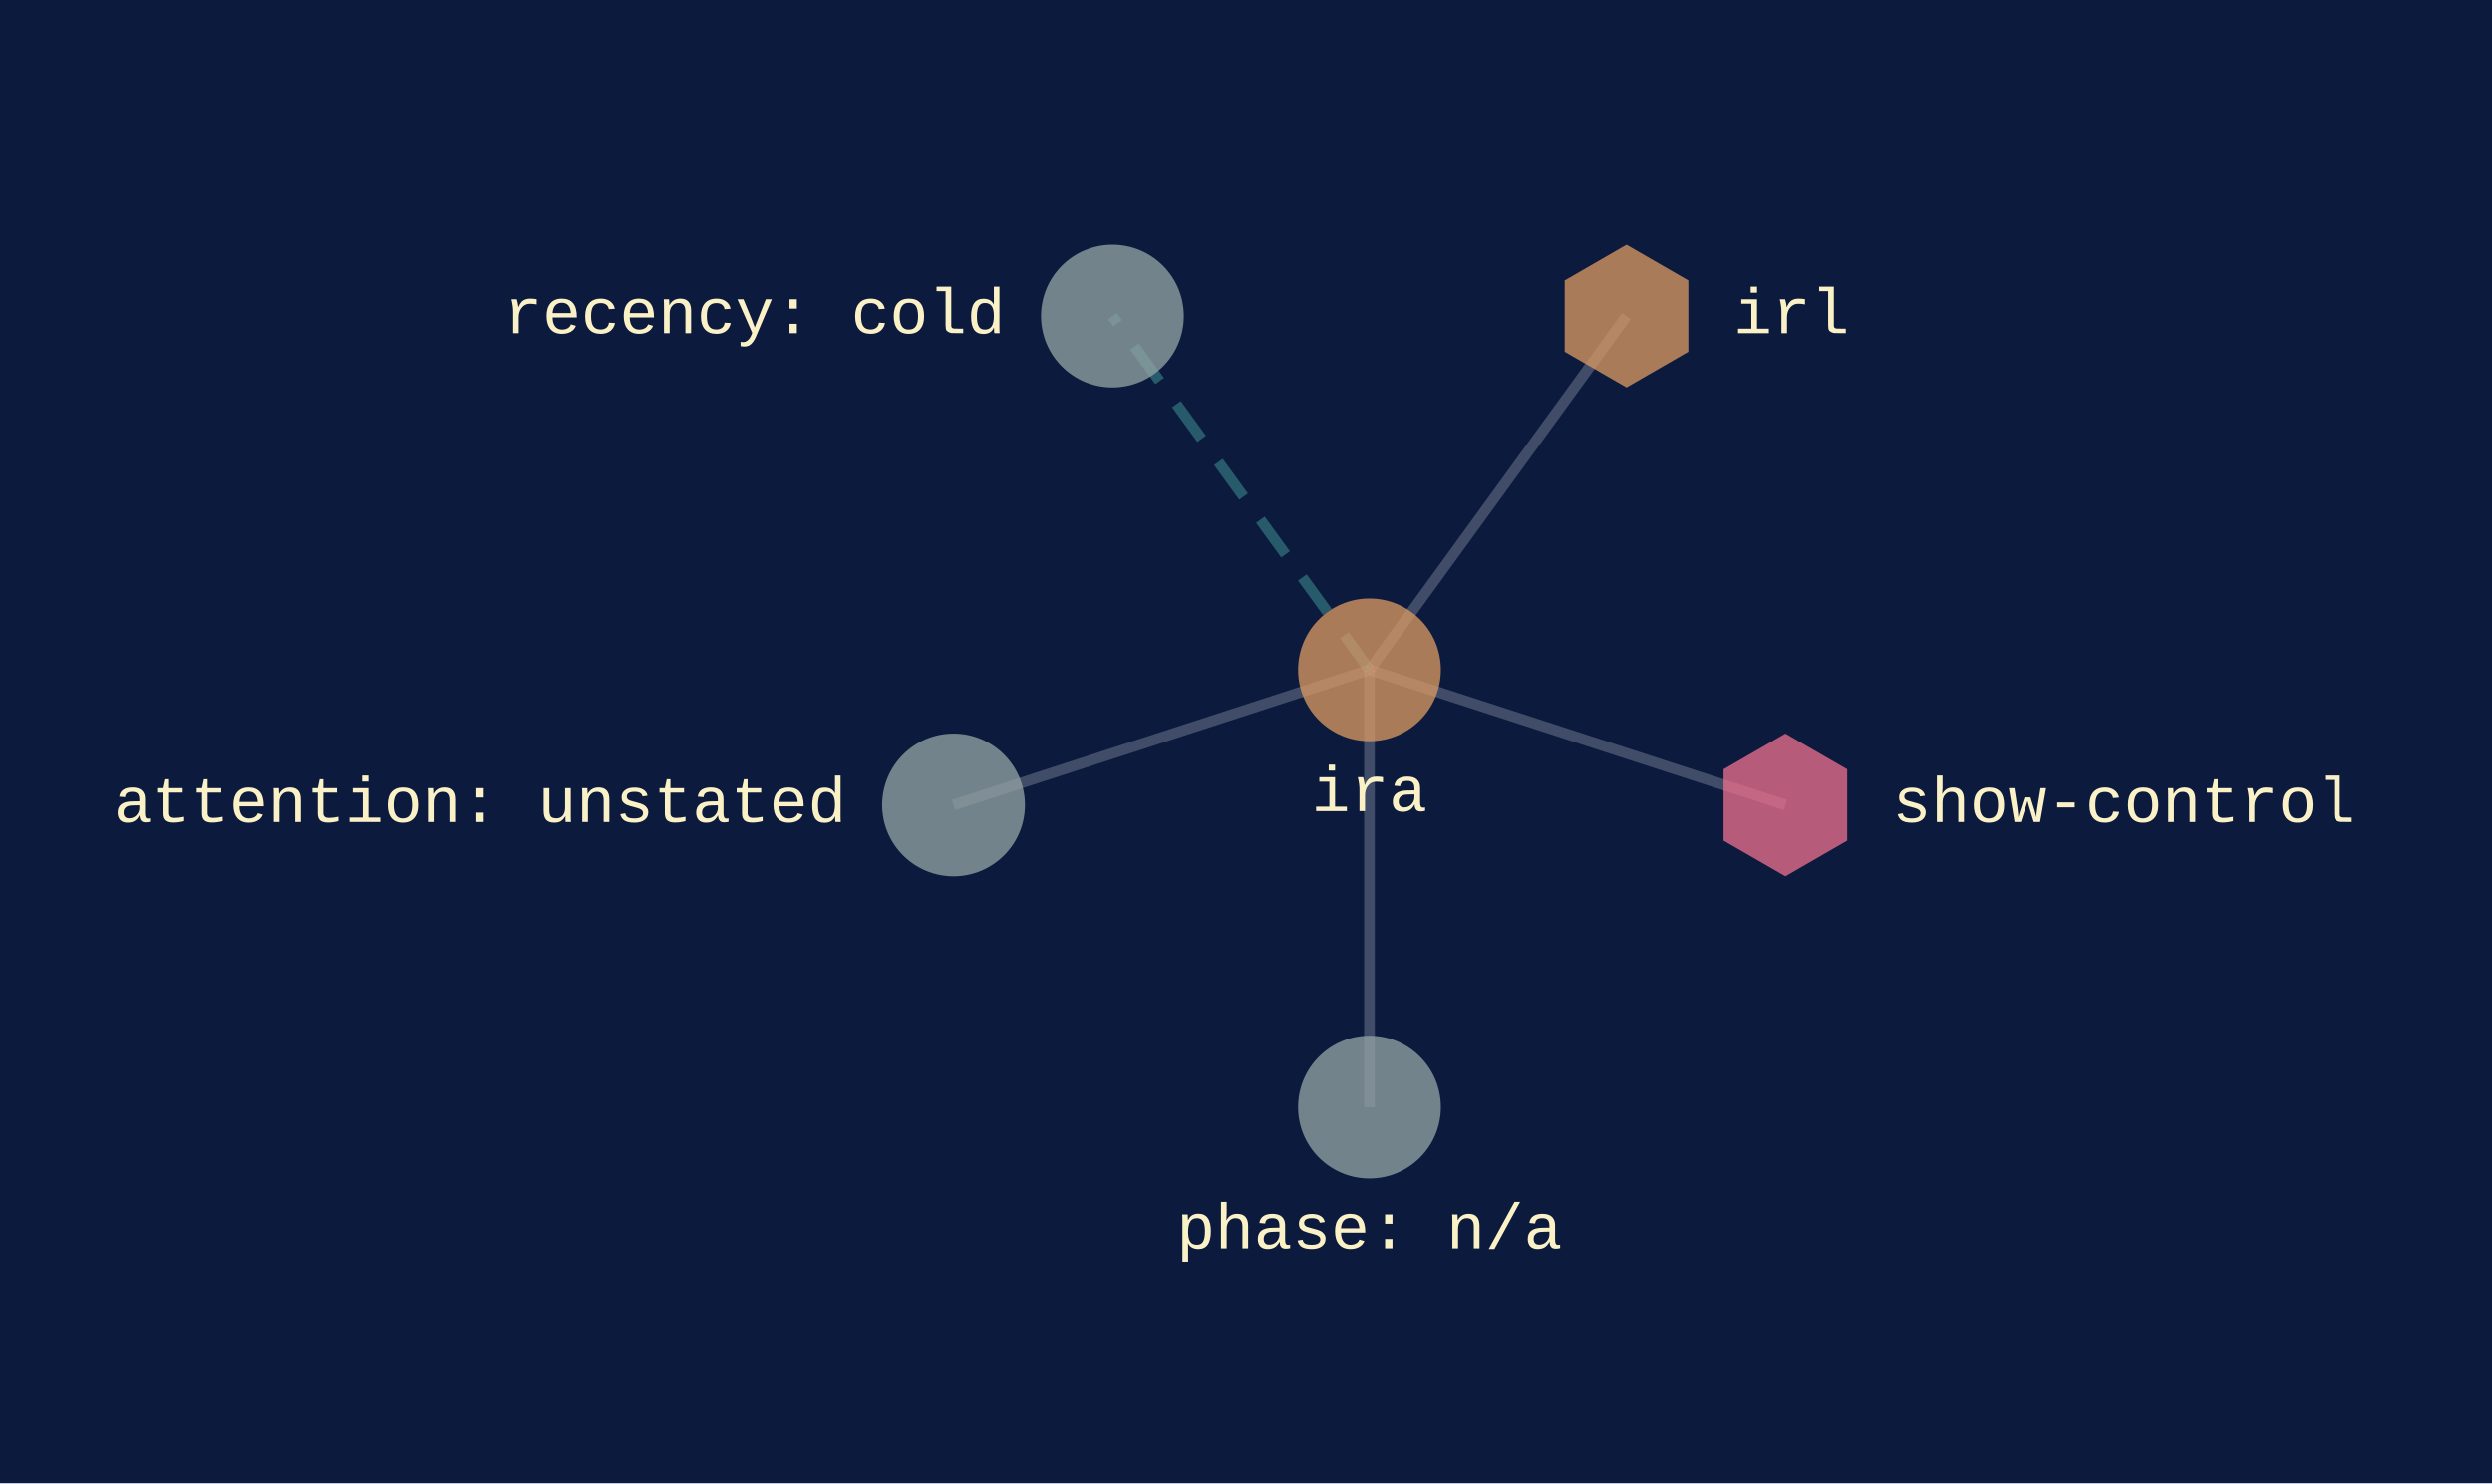
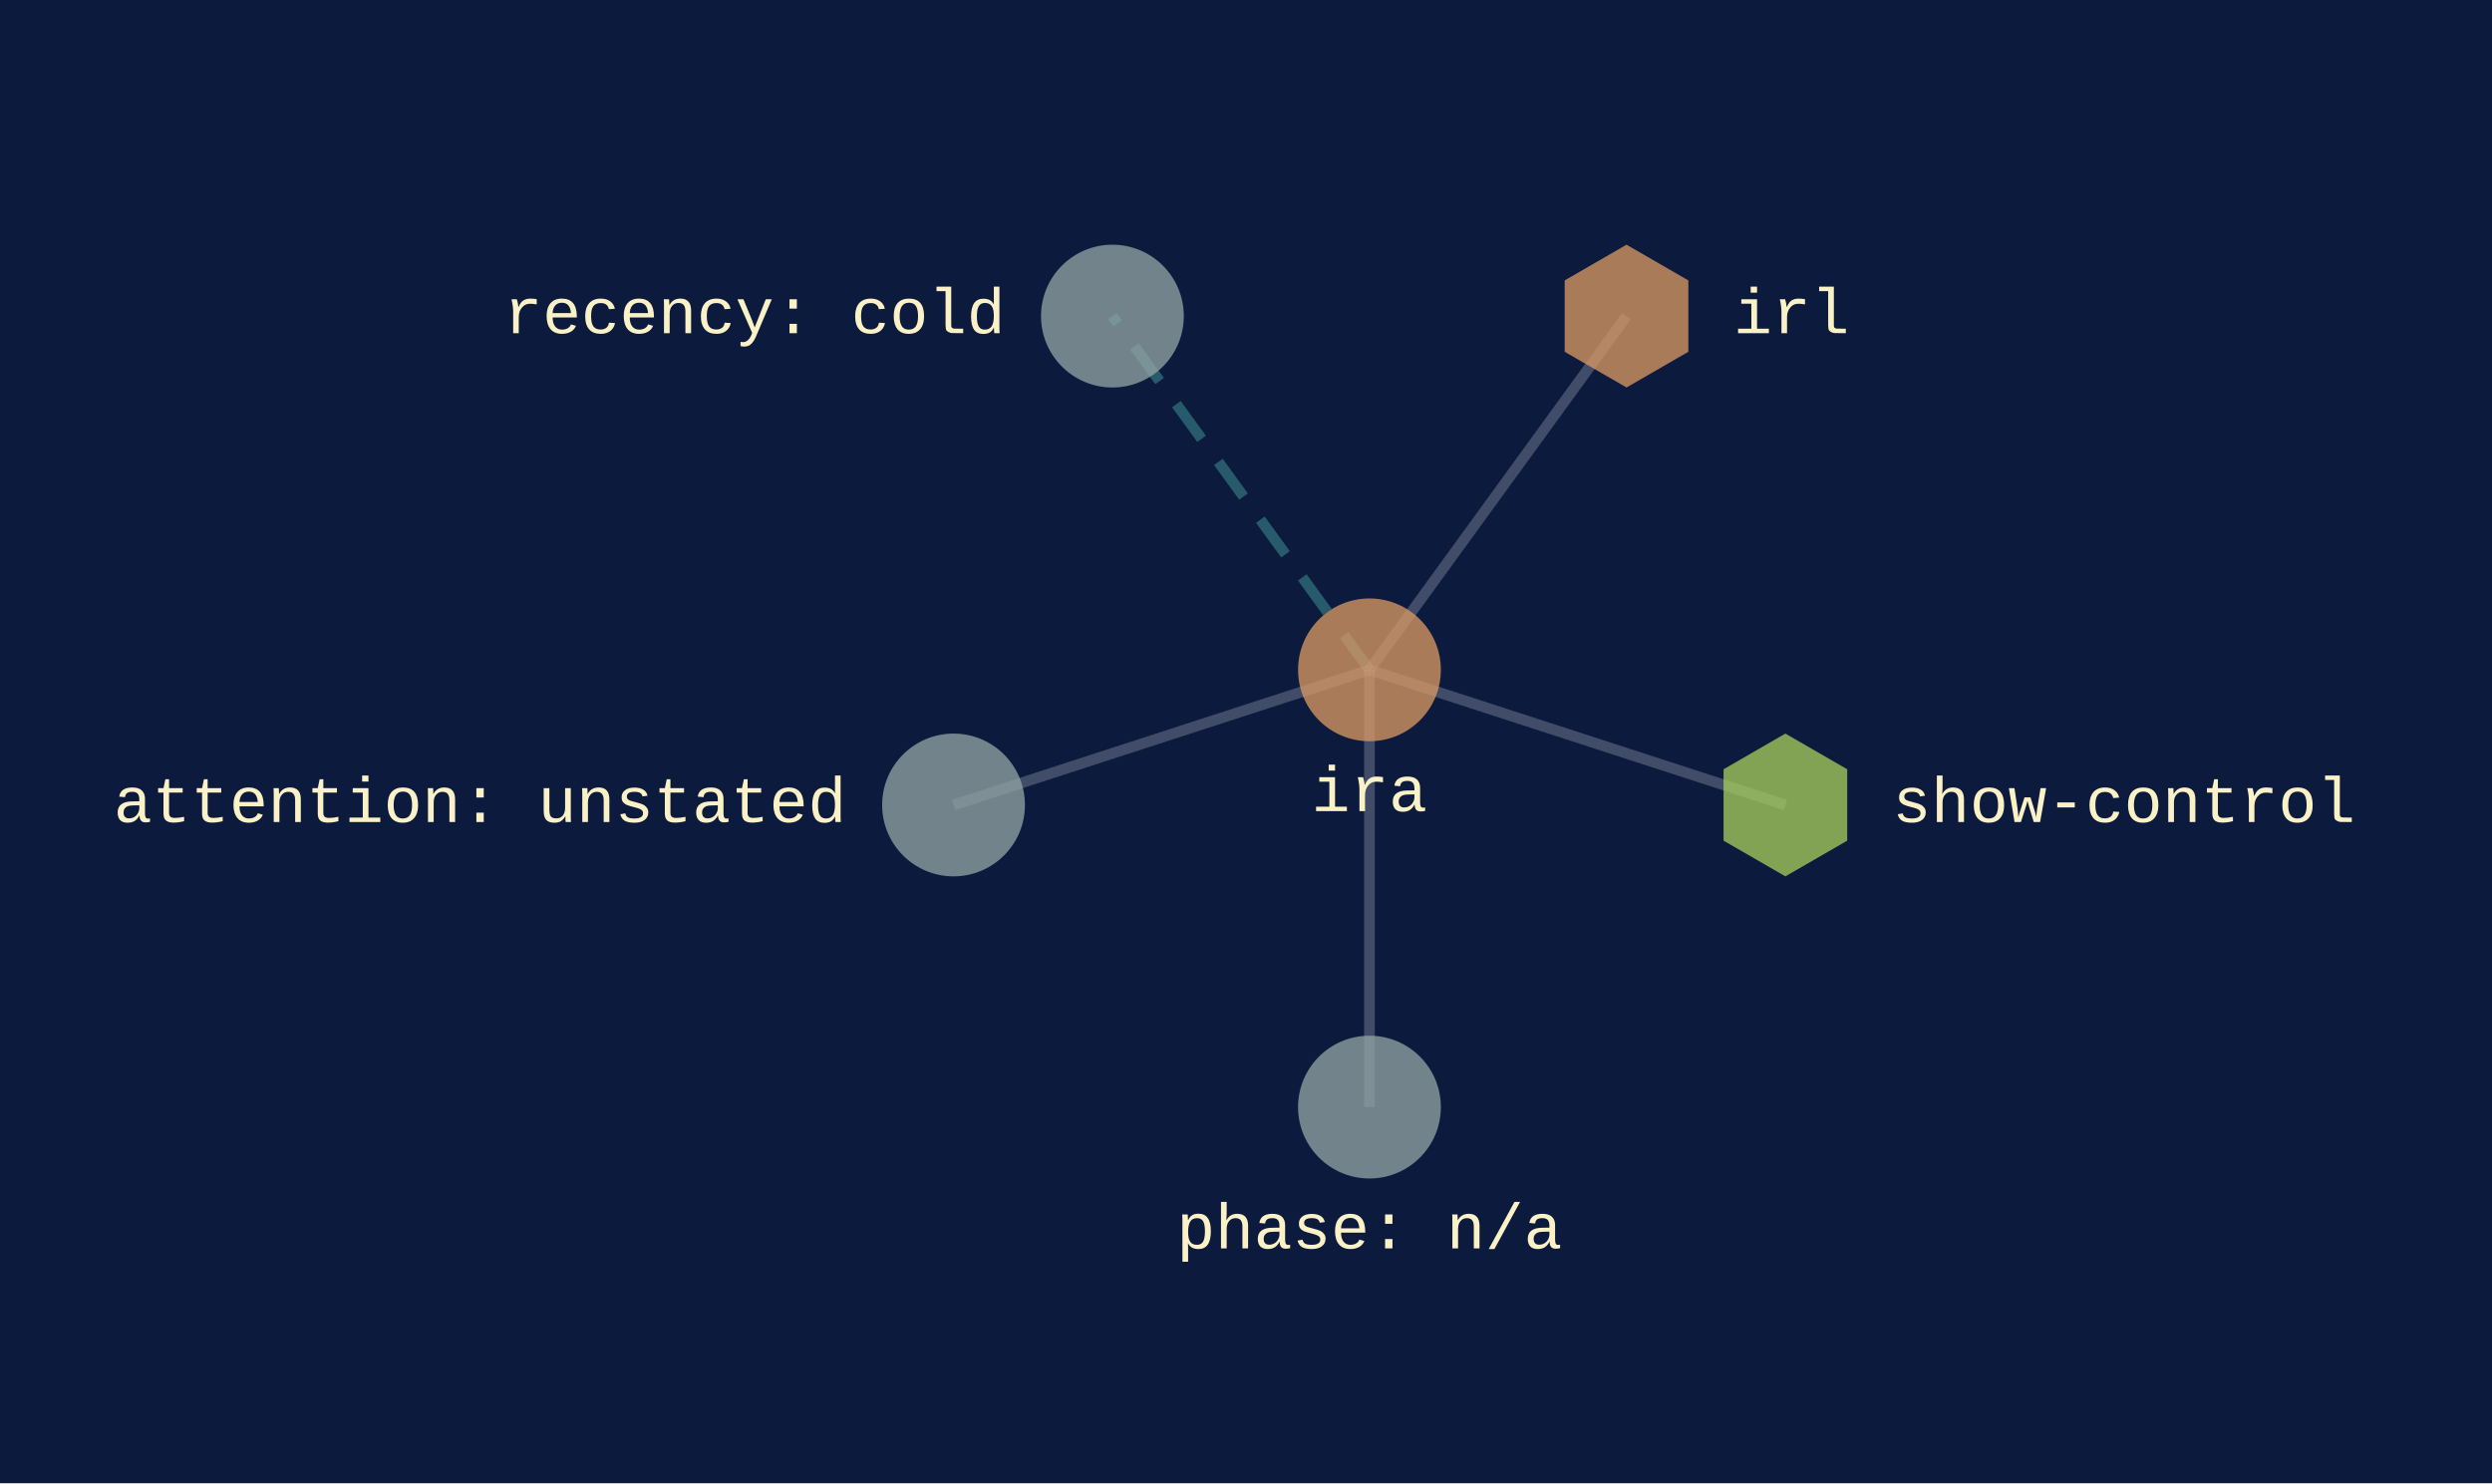
<svg xmlns="http://www.w3.org/2000/svg" width="1396" height="831" viewBox="0 0 1396 831" data-drawn="true" style="fill:rgb(0, 0, 0);fill-opacity:1;stroke:none;stroke-width:1px;stroke-opacity:1;stroke-dasharray:none;font-family:Consolas, Monaco, &quot;Courier New&quot;, monospace;font-size:16px;font-weight:400;text-anchor:start;visibility:visible">
  <rect width="100%" height="100%" fill="rgb(11, 26, 61)" />
-   <g transform="translate(767.1624,375.3027) scale(4)">
+   <g transform="translate(767.1631,375.3025) scale(4)">
    <g class="compound-backgrounds" />
    <g class="links">
      <line class="stream-edge" data-from="repo::ira" data-to="family::irl" data-style="solid" x1="0" y1="0" x2="36" y2="-49.55" stroke="#8a93a6" stroke-opacity="0.42" stroke-width="1.5" opacity="1" style="stroke:rgb(138, 147, 166);stroke-width:1.5px;stroke-opacity:0.42" />
      <line class="stream-edge" data-from="repo::ira" data-to="family::show-control" data-style="solid" x1="0" y1="0" x2="58.249" y2="18.926" stroke="#8a93a6" stroke-opacity="0.42" stroke-width="1.5" opacity="1" style="stroke:rgb(138, 147, 166);stroke-width:1.5px;stroke-opacity:0.42" />
      <line class="stream-edge" data-from="repo::ira" data-to="phase::n/a" data-style="solid" x1="0" y1="0" x2="3.750288442705563e-15" y2="61.247" stroke="#8a93a6" stroke-opacity="0.42" stroke-width="1.5" opacity="1" style="stroke:rgb(138, 147, 166);stroke-width:1.5px;stroke-opacity:0.42" />
      <line class="stream-edge" data-from="repo::ira" data-to="attention::unstated" data-style="solid" x1="0" y1="0" x2="-58.249" y2="18.926" stroke="#8a93a6" stroke-opacity="0.42" stroke-width="1.5" opacity="1" style="stroke:rgb(138, 147, 166);stroke-width:1.5px;stroke-opacity:0.42" />
      <line class="stream-edge" data-from="repo::ira" data-to="recency::cold" data-style="dashed" x1="0" y1="0" x2="-36" y2="-49.55" stroke="#4fb3ad" stroke-opacity="0.42" stroke-width="1.5" opacity="1" stroke-dasharray="6,4" style="stroke:rgb(79, 179, 173);stroke-width:1.5px;stroke-opacity:0.42;stroke-dasharray:6px, 4px" />
    </g>
    <g class="nodes">
      <g class="graph-node" data-node-id="repo::ira" transform="scale(1,1)" opacity="1">
        <path d="M 10 0 A 10 10 0 1 1 -10 0 A 10 10 0 1 1 10 0 Z" fill="#dd9b63" data-base-fill="#dd9b63" fill-opacity="0.75" stroke="#fff" stroke-width="0" style="fill:rgb(221, 155, 99);fill-opacity:0.75;stroke:rgb(255, 255, 255);stroke-width:0px" />
      </g>
      <g class="graph-node" data-node-id="family::irl" transform="translate(36, -49.54975) scale(1,1)" opacity="1">
        <path d="M 0 -10 L 8.66 -5 L 8.66 5 L 0 10 L -8.66 5 L -8.66 -5 Z" fill="#dd9b63" data-base-fill="#dd9b63" fill-opacity="0.75" stroke="#fff" stroke-width="0" style="fill:rgb(221, 155, 99);fill-opacity:0.75;stroke:rgb(255, 255, 255);stroke-width:0px" />
      </g>
      <g class="graph-node" data-node-id="family::show-control" transform="translate(58.24922, 18.92632) scale(1,1)" opacity="1">
-         <path d="M 0 -10 L 8.66 -5 L 8.66 5 L 0 10 L -8.66 5 L -8.66 -5 Z" fill="#f0708f" data-base-fill="#f0708f" fill-opacity="0.75" stroke="#fff" stroke-width="0" style="fill:rgb(240, 112, 143);fill-opacity:0.75;stroke:rgb(255, 255, 255);stroke-width:0px" />
+         <path d="M 0 -10 L 8.66 -5 L 8.66 5 L 0 10 L -8.66 5 L -8.66 -5 Z" fill="#a9d05c" data-base-fill="#a9d05c" fill-opacity="0.75" stroke="#fff" stroke-width="0" style="fill:rgb(169, 208, 92);fill-opacity:0.75;stroke:rgb(255, 255, 255);stroke-width:0px" />
      </g>
      <g class="graph-node" data-node-id="phase::n/a" transform="translate(3.750288348912303e-15, 61.24686) scale(1,1)" opacity="1">
        <path d="M 10 0 A 10 10 0 1 1 -10 0 A 10 10 0 1 1 10 0 Z" fill="#95a5a6" data-base-fill="#95a5a6" fill-opacity="0.75" stroke="#fff" stroke-width="0" style="fill:rgb(149, 165, 166);fill-opacity:0.75;stroke:rgb(255, 255, 255);stroke-width:0px" />
      </g>
      <g class="graph-node" data-node-id="attention::unstated" transform="translate(-58.24922, 18.92632) scale(1,1)" opacity="1">
        <path d="M 10 0 A 10 10 0 1 1 -10 0 A 10 10 0 1 1 10 0 Z" fill="#95a5a6" data-base-fill="#95a5a6" fill-opacity="0.75" stroke="#fff" stroke-width="0" style="fill:rgb(149, 165, 166);fill-opacity:0.75;stroke:rgb(255, 255, 255);stroke-width:0px" />
      </g>
      <g class="graph-node" data-node-id="recency::cold" transform="translate(-36, -49.54975) scale(1,1)" opacity="1">
        <path d="M 10 0 A 10 10 0 1 1 -10 0 A 10 10 0 1 1 10 0 Z" fill="#95a5a6" data-base-fill="#95a5a6" fill-opacity="0.75" stroke="#fff" stroke-width="0" style="fill:rgb(149, 165, 166);fill-opacity:0.75;stroke:rgb(255, 255, 255);stroke-width:0px" />
      </g>
    </g>
    <g class="labels">
      <text data-node-id="repo::ira" font-size="9" fill="#fbf1c7" x="0" y="15" text-anchor="middle" dominant-baseline="hanging" opacity="1" style="fill:rgb(251, 241, 199);font-size:9px;text-anchor:middle;display:block;dominant-baseline:hanging" visibility="visible">ira</text>
      <text data-node-id="family::irl" font-size="9" fill="#fbf1c7" x="51" y="-49.55" text-anchor="start" dominant-baseline="central" opacity="1" style="fill:rgb(251, 241, 199);font-size:9px;display:block;dominant-baseline:central" visibility="visible">irl</text>
      <text data-node-id="family::show-control" font-size="9" fill="#fbf1c7" x="73.249" y="18.926" text-anchor="start" dominant-baseline="central" opacity="1" style="fill:rgb(251, 241, 199);font-size:9px;display:block;dominant-baseline:central" visibility="visible">show-control</text>
      <text data-node-id="phase::n/a" font-size="9" fill="#fbf1c7" x="3.750288442705563e-15" y="76.247" text-anchor="middle" dominant-baseline="hanging" opacity="1" style="fill:rgb(251, 241, 199);font-size:9px;text-anchor:middle;display:block;dominant-baseline:hanging" visibility="visible">phase: n/a</text>
      <text data-node-id="attention::unstated" font-size="9" fill="#fbf1c7" x="-73.249" y="18.926" text-anchor="end" dominant-baseline="central" opacity="1" style="fill:rgb(251, 241, 199);font-size:9px;text-anchor:end;display:block;dominant-baseline:central" visibility="visible">attention: unstated</text>
      <text data-node-id="recency::cold" font-size="9" fill="#fbf1c7" x="-51" y="-49.55" text-anchor="end" dominant-baseline="central" opacity="1" style="fill:rgb(251, 241, 199);font-size:9px;text-anchor:end;display:block;dominant-baseline:central" visibility="visible">recency: cold</text>
    </g>
  </g>
  <g class="rad-layer" pointer-events="none" />
</svg>
